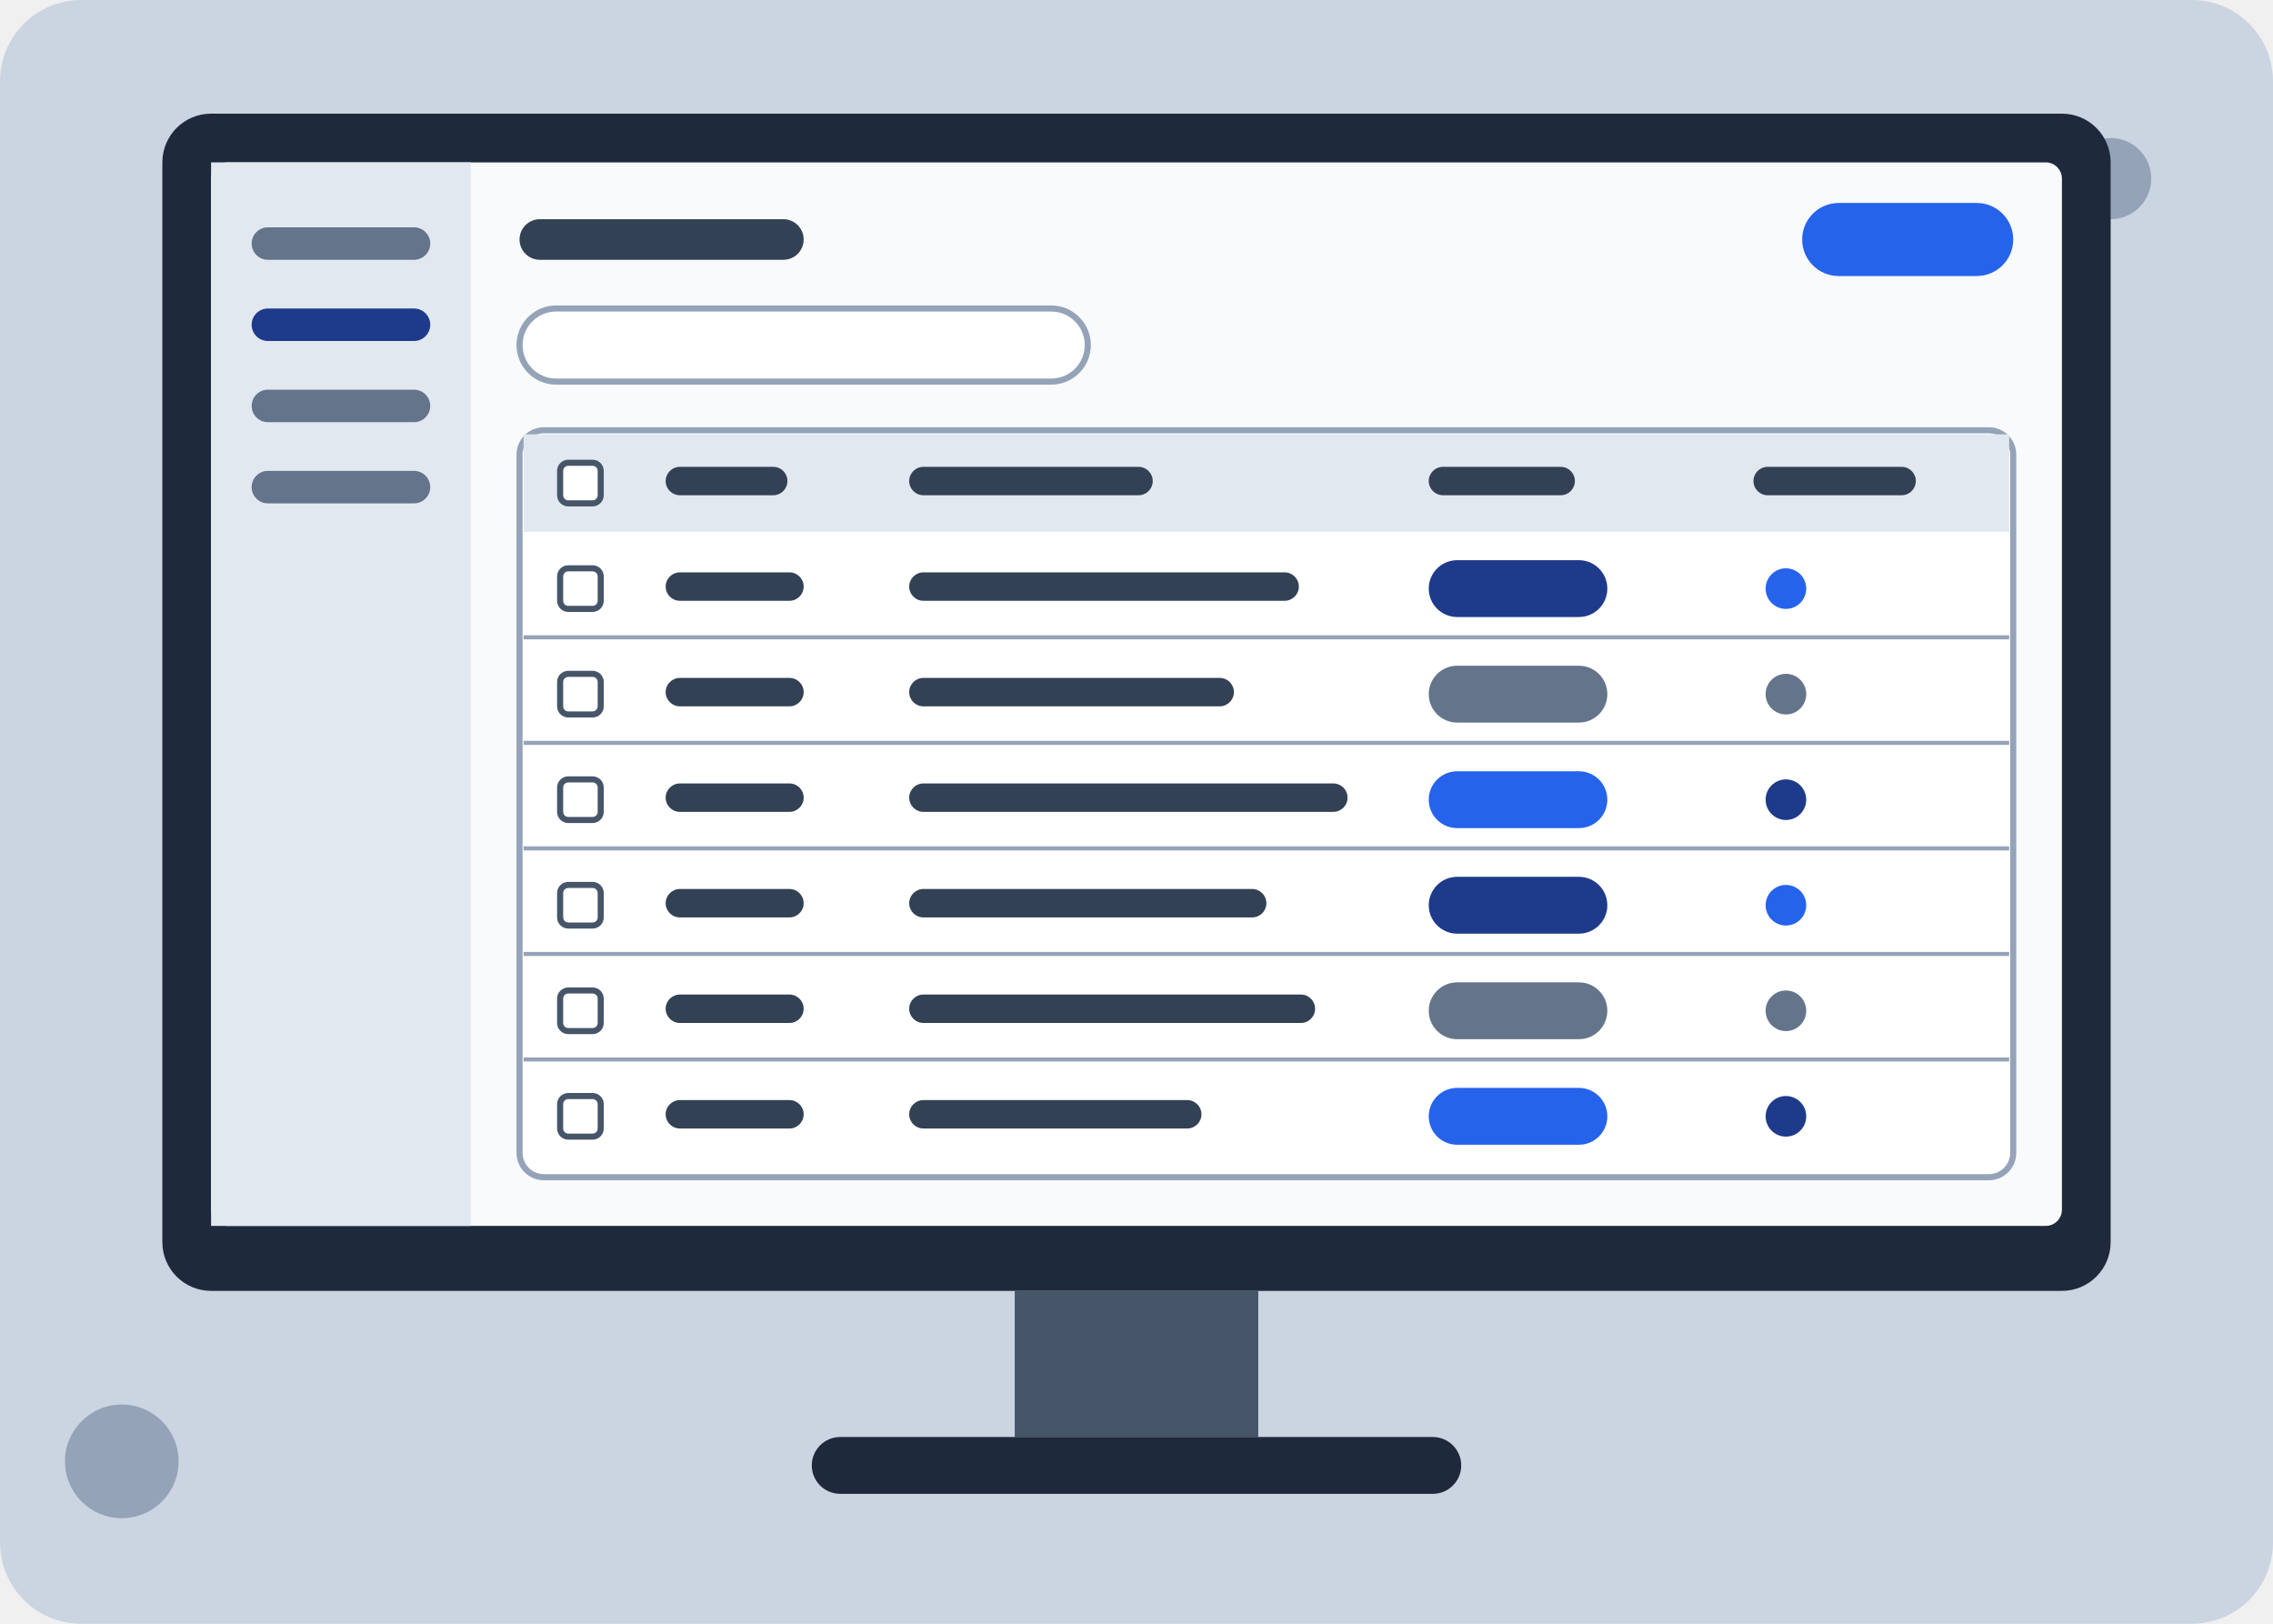
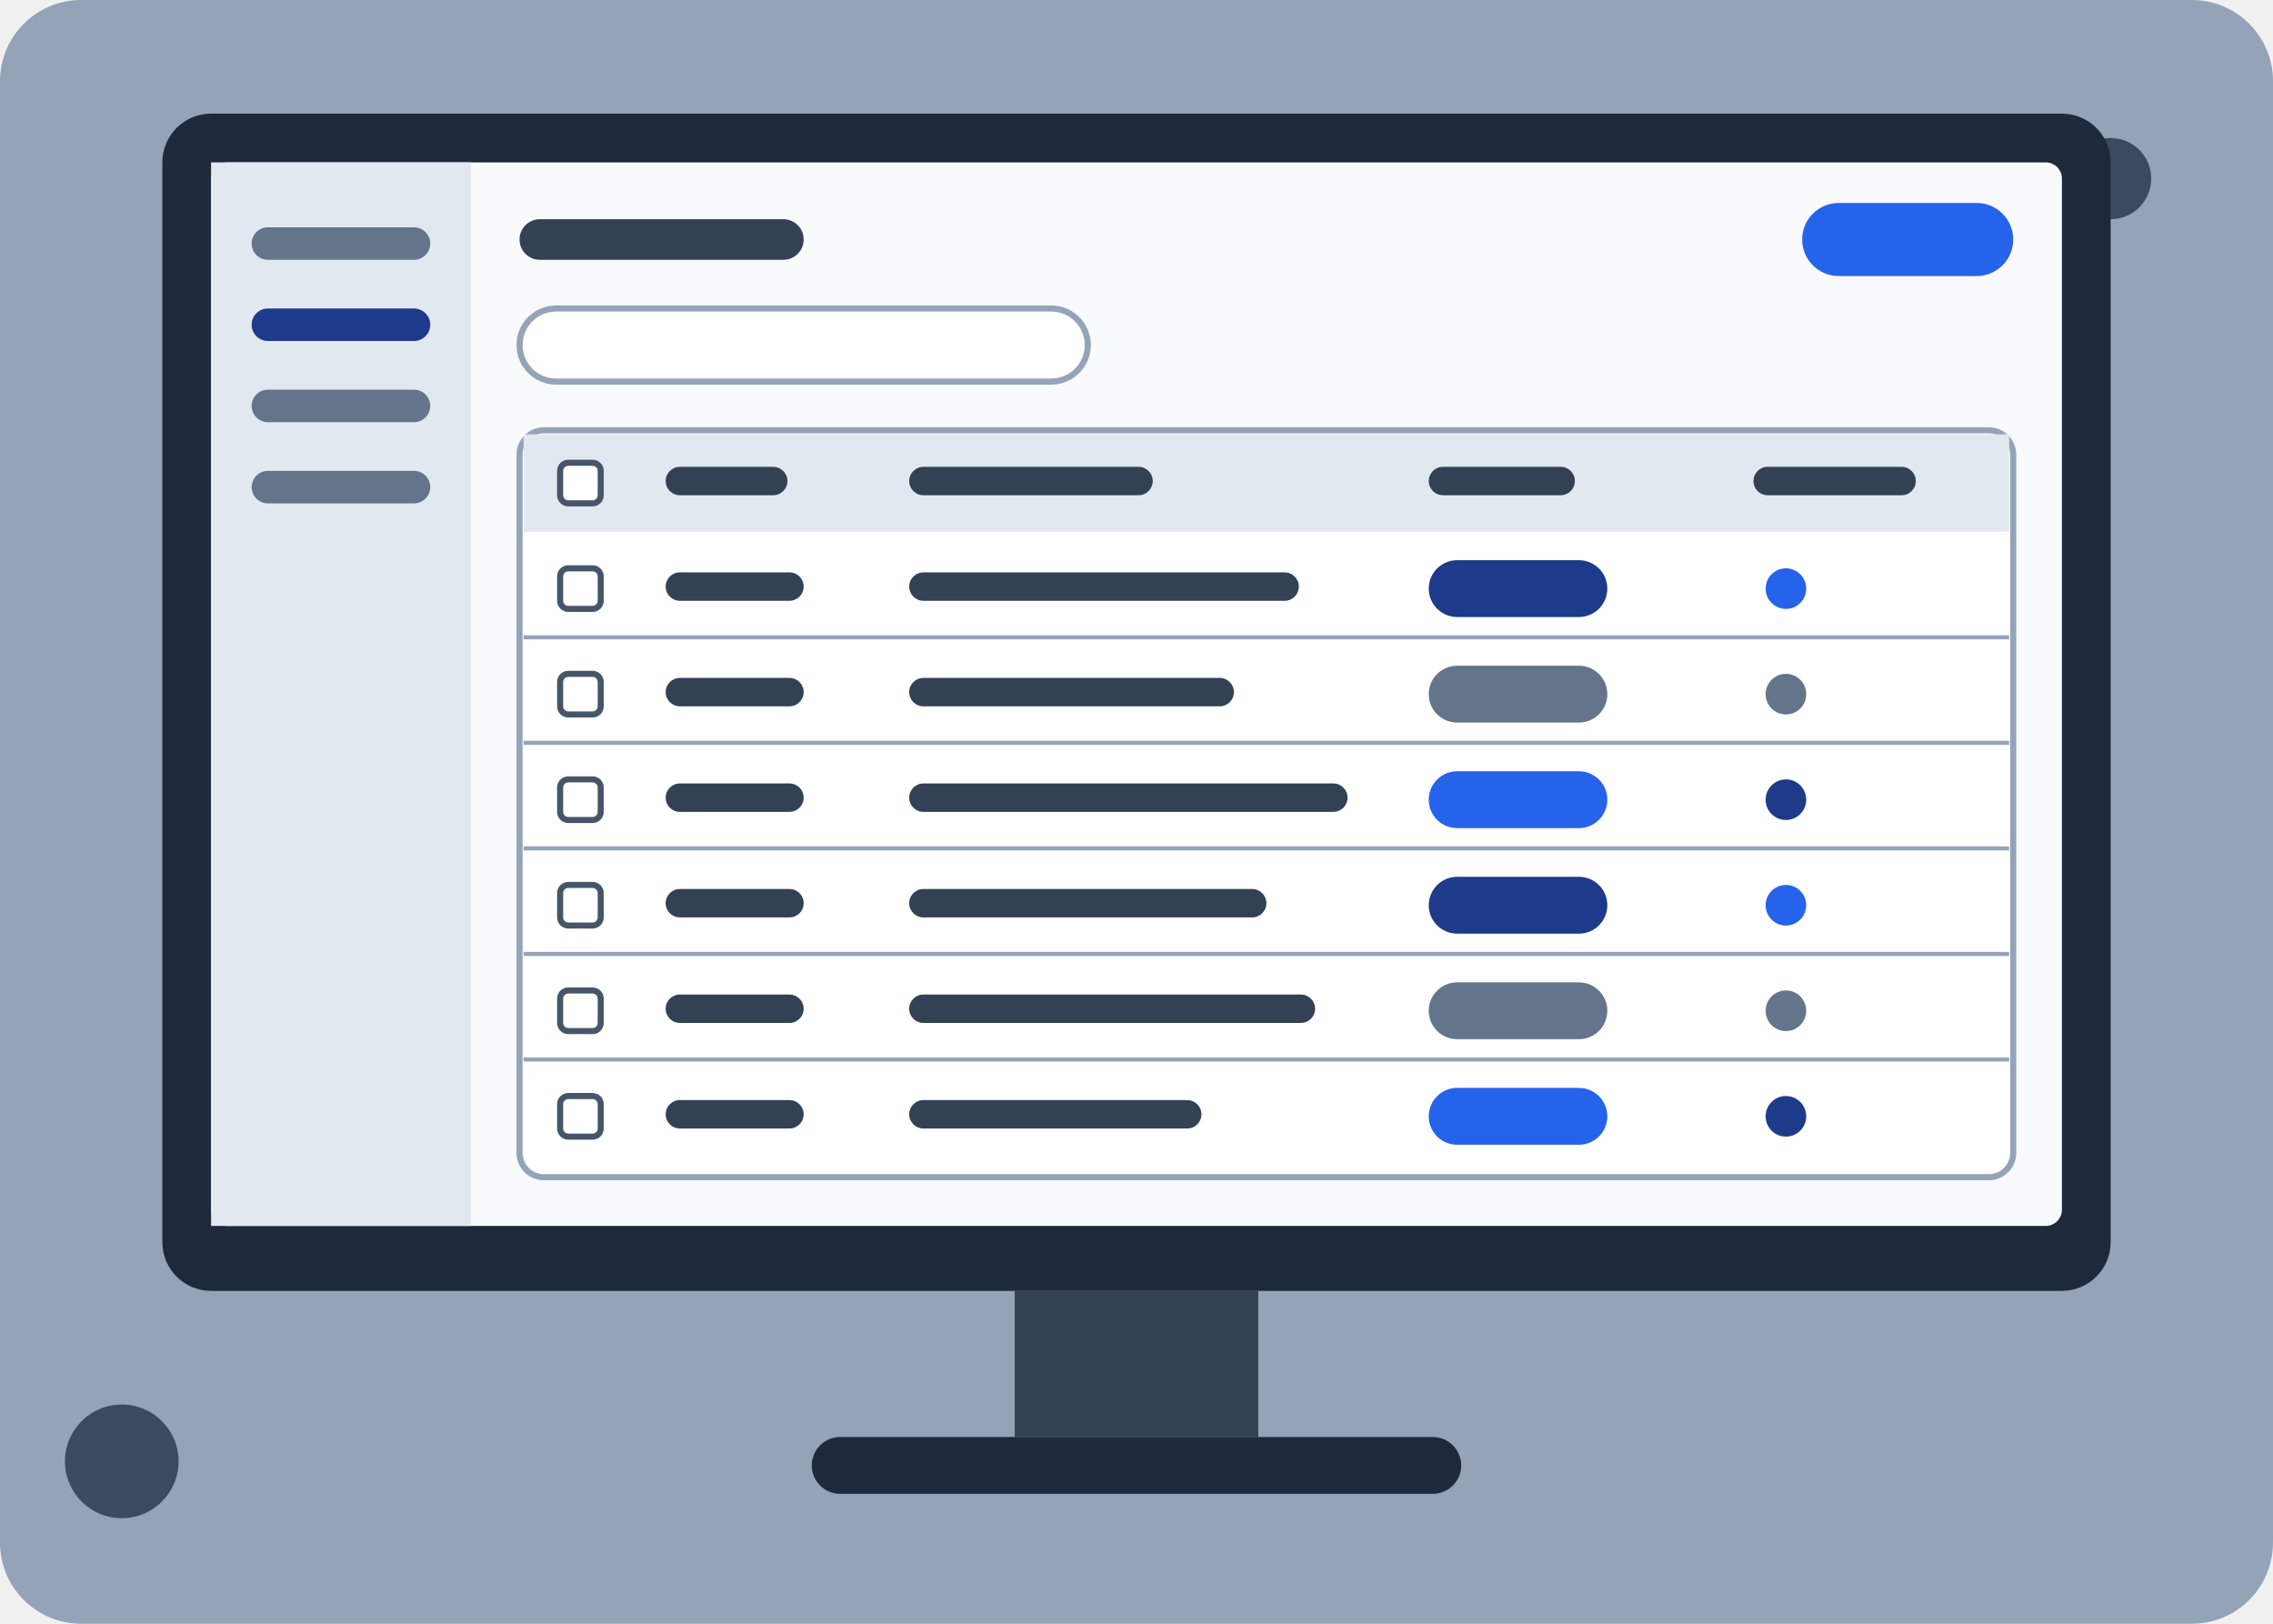
<svg xmlns="http://www.w3.org/2000/svg" viewBox="0 0 560 400" width="560" height="400" fill="none">
-   <rect width="560" height="400" rx="20" fill="#cbd5e1" />
-   <circle cx="520" cy="44" r="10" fill="#94a3b8" />
-   <circle cx="30" cy="360" r="14" fill="#94a3b8" />
+   <rect width="560" height="400" rx="20" fill="#94a3b8" />
+   <circle cx="520" cy="44" r="10" fill="#3b4a5f" />
+   <circle cx="30" cy="360" r="14" fill="#3b4a5f" />
  <rect x="40" y="28" width="480" height="290" rx="12" fill="#1e293b" />
  <rect x="52" y="40" width="456" height="262" rx="4" fill="#f8fafc" />
  <rect x="52" y="40" width="64" height="262" fill="#e2e8f0" />
  <rect x="62" y="56" width="44" height="8" rx="4" fill="#64748b" />
  <rect x="62" y="76" width="44" height="8" rx="4" fill="#1e3a8a" />
  <rect x="62" y="96" width="44" height="8" rx="4" fill="#64748b" />
  <rect x="62" y="116" width="44" height="8" rx="4" fill="#64748b" />
  <rect x="128" y="54" width="70" height="10" rx="5" fill="#334155" />
  <rect x="444" y="50" width="52" height="18" rx="9" fill="#2563eb" />
  <rect x="128" y="76" width="140" height="18" rx="9" fill="#ffffff" stroke="#94a3b8" stroke-width="1.5" />
  <rect x="128" y="106" width="368" height="184" rx="6" fill="#ffffff" stroke="#94a3b8" stroke-width="1.5" />
  <rect x="129" y="107" width="366" height="24" fill="#e2e8f0" />
  <g fill="#334155">
    <rect x="164" y="115" width="30" height="7" rx="3.5" />
    <rect x="224" y="115" width="60" height="7" rx="3.5" />
    <rect x="352" y="115" width="36" height="7" rx="3.5" />
    <rect x="432" y="115" width="40" height="7" rx="3.5" />
  </g>
  <g stroke="#94a3b8" stroke-width="1">
    <path d="M129 157H495M129 183H495M129 209H495M129 235H495M129 261H495" />
  </g>
  <g stroke="#475569" stroke-width="1.5" fill="#ffffff">
    <rect x="138" y="114" width="10" height="10" rx="2" />
    <rect x="138" y="140" width="10" height="10" rx="2" />
    <rect x="138" y="166" width="10" height="10" rx="2" />
    <rect x="138" y="192" width="10" height="10" rx="2" />
    <rect x="138" y="218" width="10" height="10" rx="2" />
    <rect x="138" y="244" width="10" height="10" rx="2" />
    <rect x="138" y="270" width="10" height="10" rx="2" />
  </g>
  <g fill="#334155">
    <rect x="164" y="141" width="34" height="7" rx="3.5" />
    <rect x="164" y="167" width="34" height="7" rx="3.5" />
    <rect x="164" y="193" width="34" height="7" rx="3.5" />
    <rect x="164" y="219" width="34" height="7" rx="3.5" />
    <rect x="164" y="245" width="34" height="7" rx="3.5" />
    <rect x="164" y="271" width="34" height="7" rx="3.5" />
    <rect x="224" y="141" width="96" height="7" rx="3.5" />
    <rect x="224" y="167" width="80" height="7" rx="3.5" />
    <rect x="224" y="193" width="108" height="7" rx="3.5" />
    <rect x="224" y="219" width="88" height="7" rx="3.5" />
    <rect x="224" y="245" width="100" height="7" rx="3.5" />
    <rect x="224" y="271" width="72" height="7" rx="3.5" />
  </g>
  <g>
    <rect x="352" y="138" width="44" height="14" rx="7" fill="#1e3a8a" />
    <rect x="352" y="164" width="44" height="14" rx="7" fill="#64748b" />
    <rect x="352" y="190" width="44" height="14" rx="7" fill="#2563eb" />
    <rect x="352" y="216" width="44" height="14" rx="7" fill="#1e3a8a" />
    <rect x="352" y="242" width="44" height="14" rx="7" fill="#64748b" />
    <rect x="352" y="268" width="44" height="14" rx="7" fill="#2563eb" />
    <circle cx="440" cy="145" r="5" fill="#2563eb" />
    <circle cx="440" cy="171" r="5" fill="#64748b" />
    <circle cx="440" cy="197" r="5" fill="#1e3a8a" />
    <circle cx="440" cy="223" r="5" fill="#2563eb" />
    <circle cx="440" cy="249" r="5" fill="#64748b" />
    <circle cx="440" cy="275" r="5" fill="#1e3a8a" />
  </g>
-   <rect x="250" y="318" width="60" height="36" fill="#475569" />
+   <rect x="250" y="318" width="60" height="36" fill="#334155" />
  <rect x="200" y="354" width="160" height="14" rx="7" fill="#1e293b" />
</svg>
